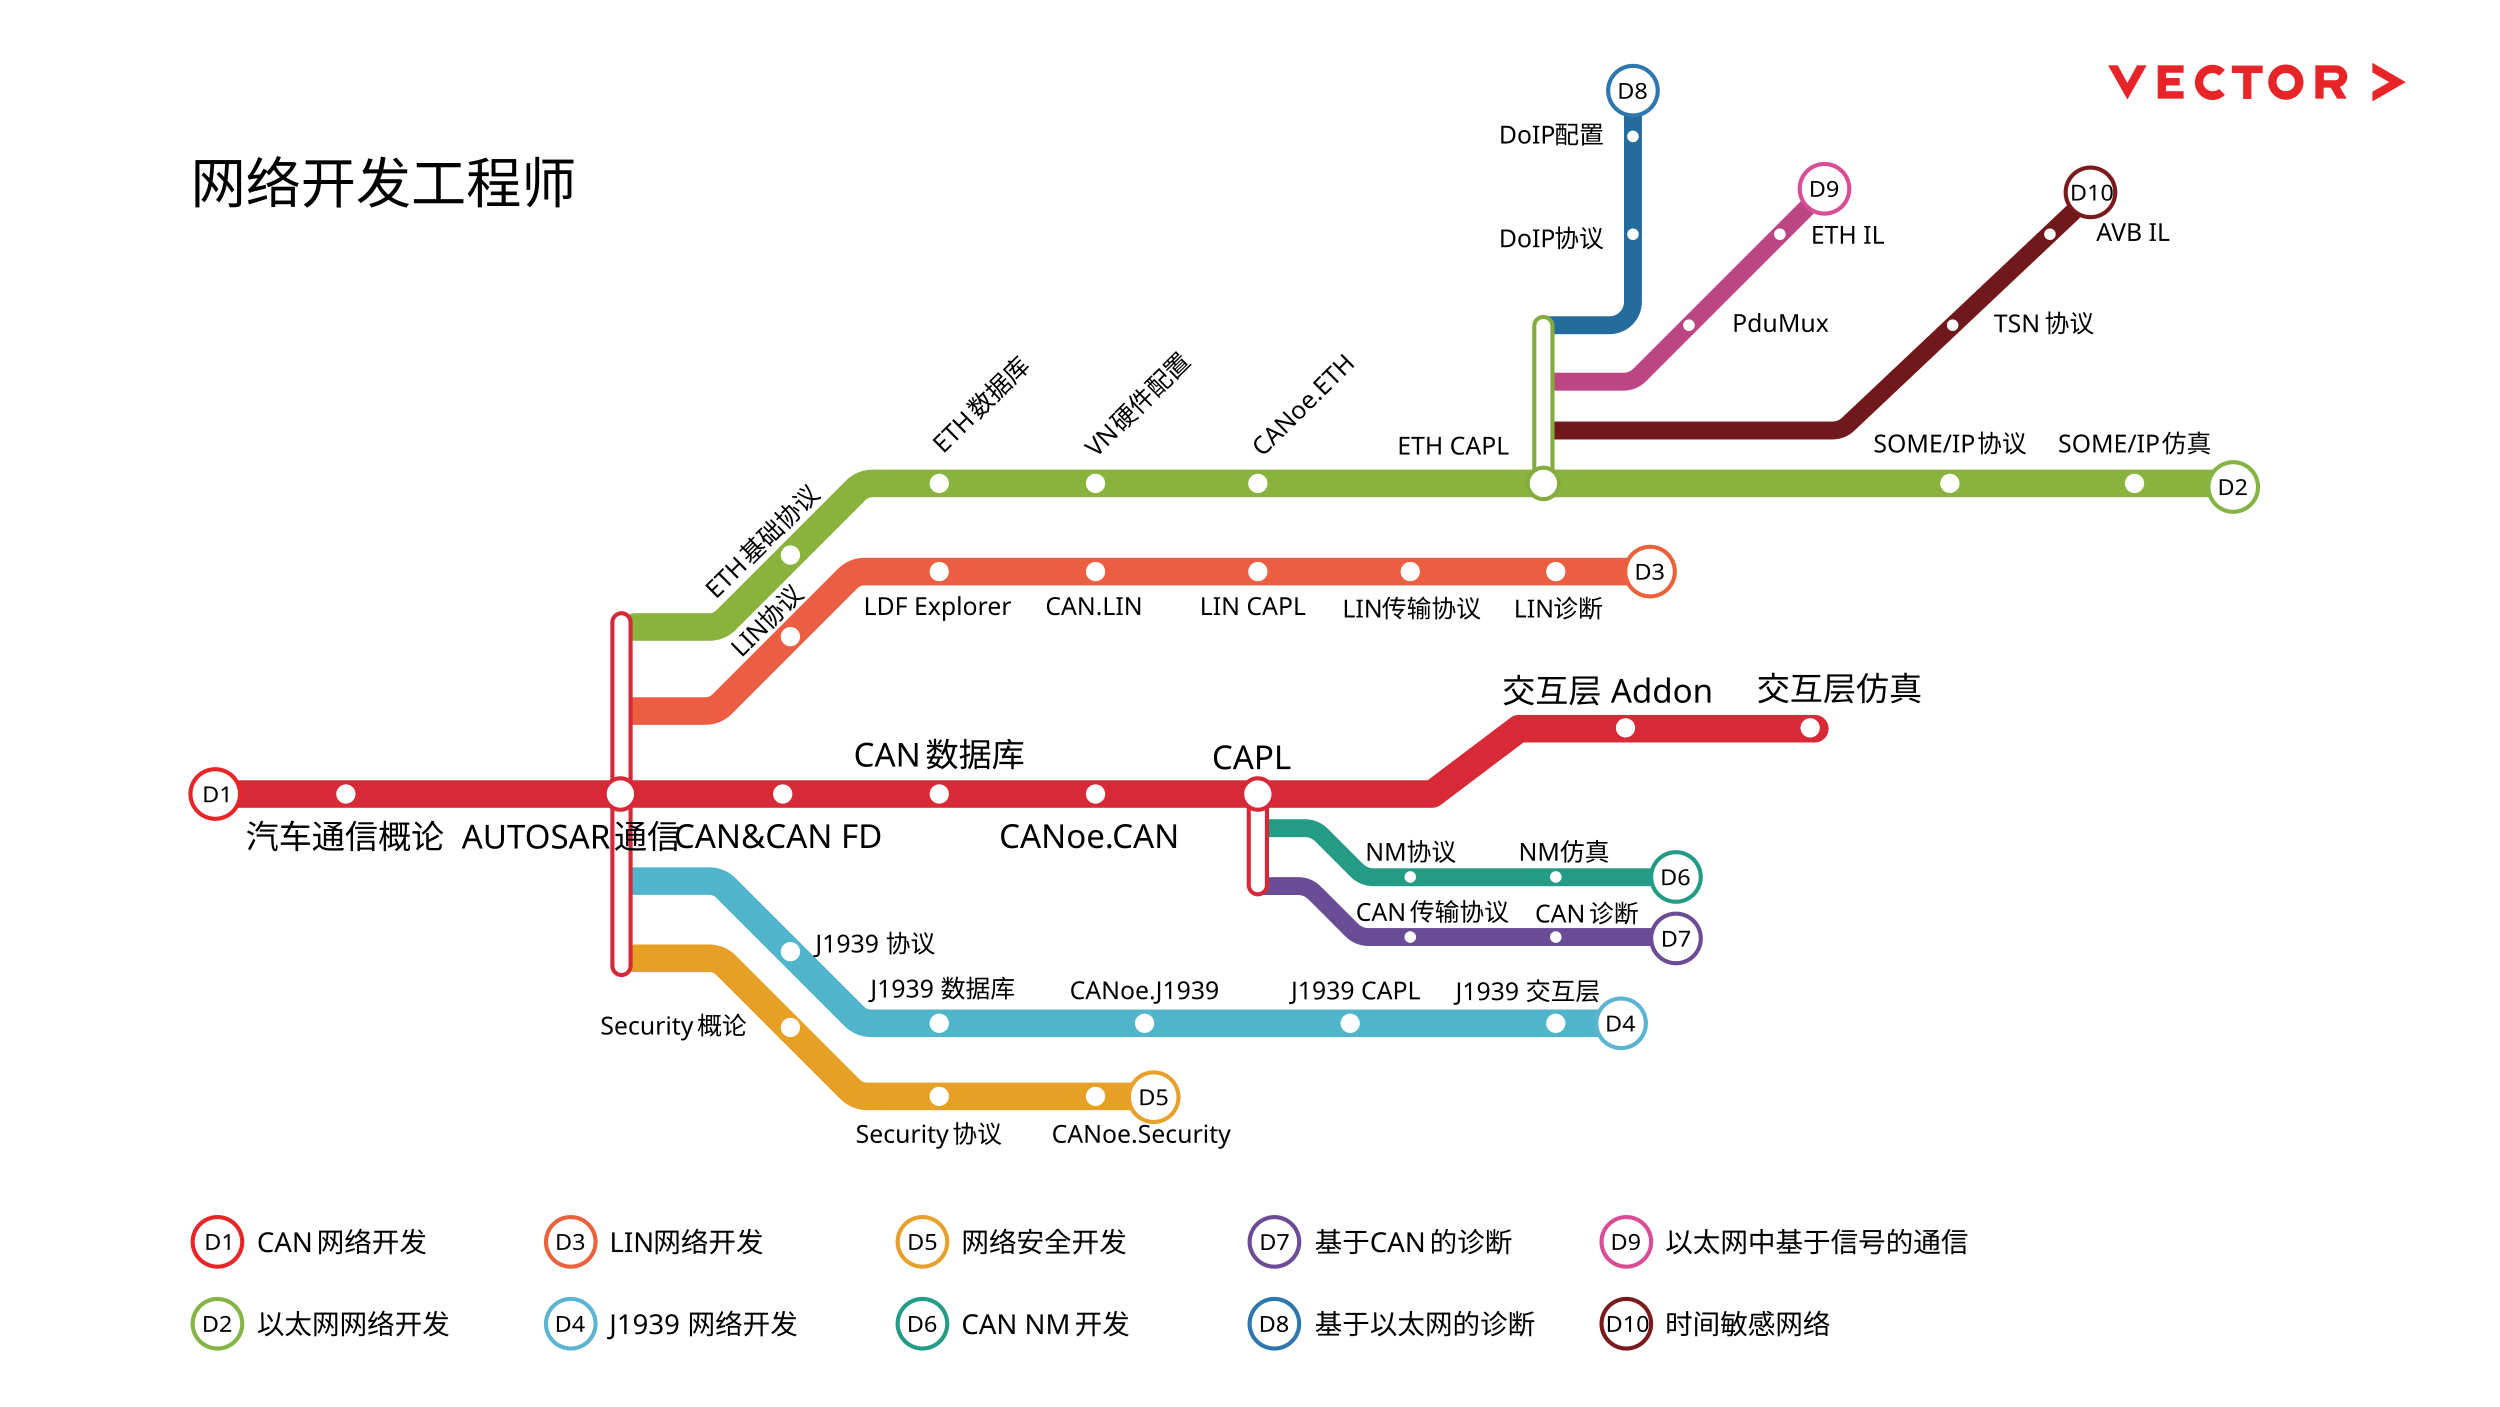
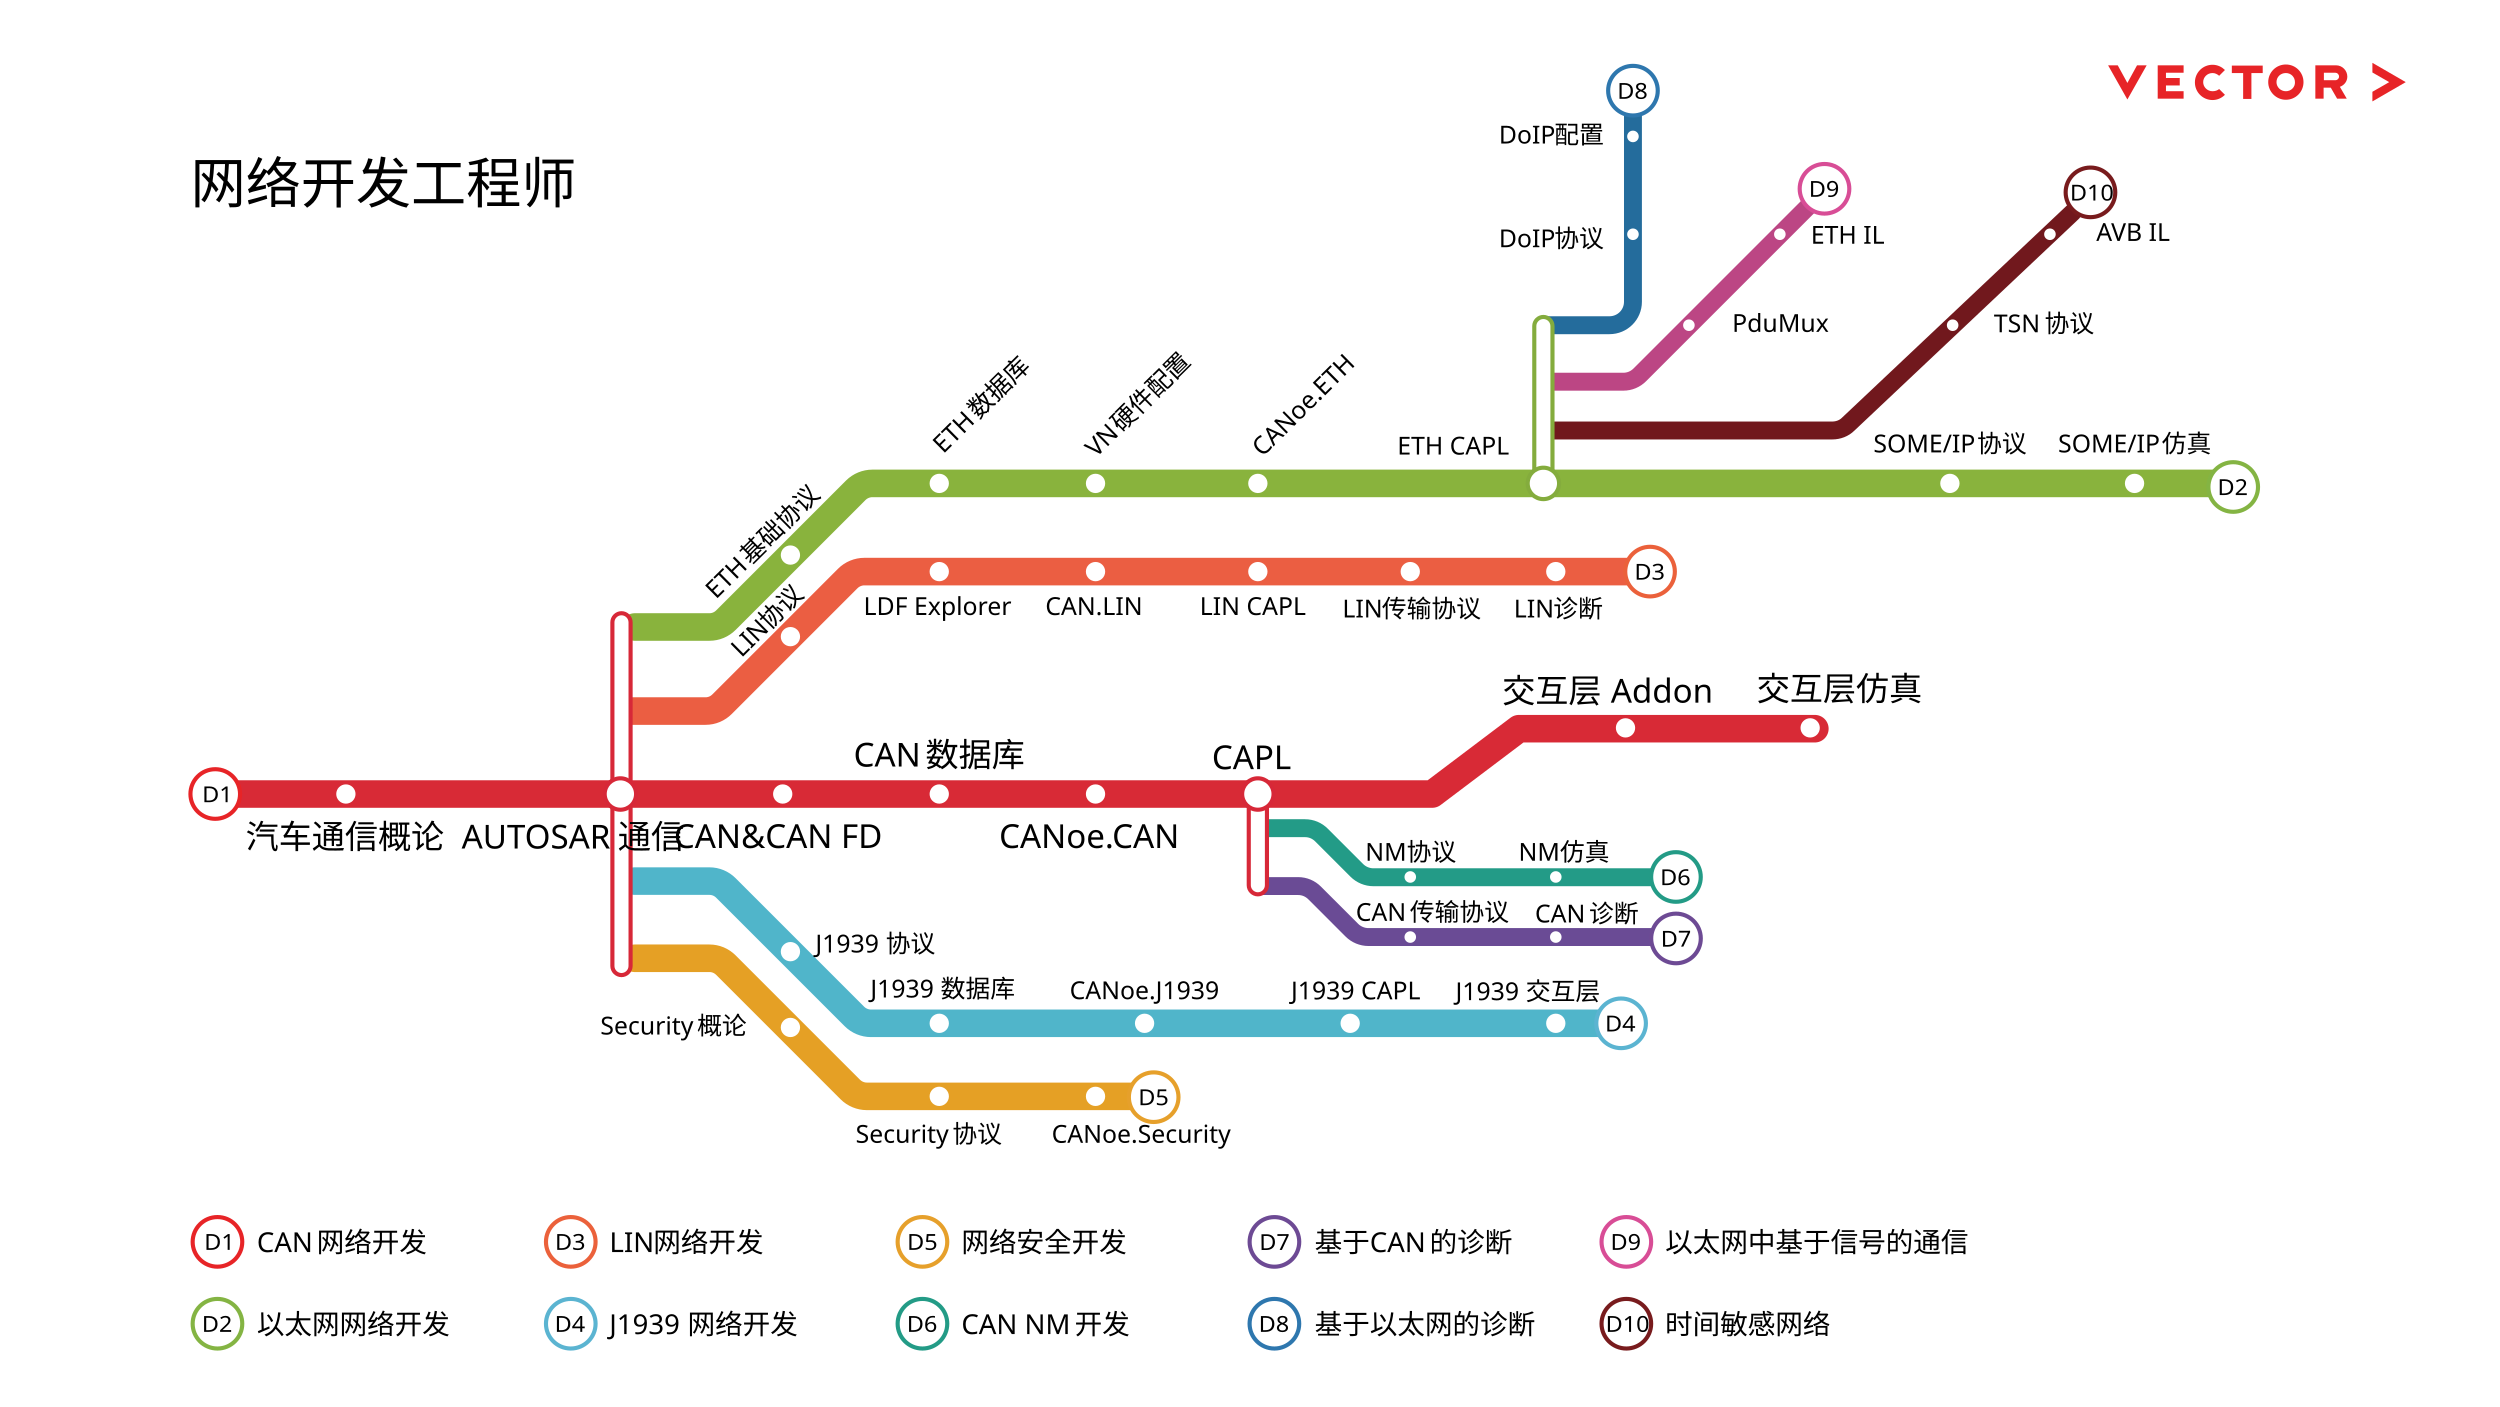
<svg xmlns="http://www.w3.org/2000/svg" version="1.1" x="0px" y="0px" viewBox="0 0 907.1 510.2" style="enable-background:new 0 0 907.1 510.2;" xml:space="preserve">
  <style type="text/css">
	.st0{fill:#FFFFFF;}
	.st1{fill:none;stroke:#D82A36;stroke-width:10;stroke-linecap:round;stroke-linejoin:round;stroke-miterlimit:10;}
	
		.st2{fill-rule:evenodd;clip-rule:evenodd;fill:none;stroke:#89B33D;stroke-width:6.5;stroke-linecap:round;stroke-linejoin:round;stroke-miterlimit:10;}
	
		.st3{fill-rule:evenodd;clip-rule:evenodd;fill:none;stroke:#EB5E42;stroke-width:6.5;stroke-linecap:round;stroke-linejoin:round;stroke-miterlimit:10;}
	.st4{fill:none;stroke:#50B5CA;stroke-width:10;stroke-linecap:round;stroke-linejoin:round;stroke-miterlimit:10;}
	.st5{fill:none;stroke:#E5A025;stroke-width:6.5;stroke-linecap:round;stroke-linejoin:round;stroke-miterlimit:10;}
	.st6{fill:none;stroke:#89B43B;stroke-width:6.5;stroke-linecap:round;stroke-linejoin:round;stroke-miterlimit:10;}
	.st7{fill:none;stroke:#89B33D;stroke-width:6.5;stroke-linecap:round;stroke-linejoin:round;stroke-miterlimit:10;}
	.st8{fill:none;stroke:#EB5E42;stroke-width:10;stroke-linecap:round;stroke-linejoin:round;stroke-miterlimit:10;}
	.st9{fill:none;stroke:#50B5CA;stroke-width:6.5;stroke-linecap:round;stroke-linejoin:round;stroke-miterlimit:10;}
	
		.st10{fill-rule:evenodd;clip-rule:evenodd;fill:none;stroke:#D82A36;stroke-width:10;stroke-linecap:round;stroke-linejoin:round;stroke-miterlimit:10;}
	.st11{fill:none;stroke:#EB5E42;stroke-width:6.5;stroke-linecap:round;stroke-linejoin:round;stroke-miterlimit:10;}
	
		.st12{fill-rule:evenodd;clip-rule:evenodd;fill:none;stroke:#50B5CA;stroke-width:6.5;stroke-linecap:round;stroke-linejoin:round;stroke-miterlimit:10;}
	
		.st13{fill-rule:evenodd;clip-rule:evenodd;fill:none;stroke:#E5A025;stroke-width:6.5;stroke-linecap:round;stroke-linejoin:round;stroke-miterlimit:10;}
	
		.st14{fill-rule:evenodd;clip-rule:evenodd;fill:none;stroke:#239B87;stroke-width:6.5;stroke-linecap:round;stroke-linejoin:round;stroke-miterlimit:10;}
	.st15{fill:none;stroke:#89B33D;stroke-width:10;stroke-linecap:round;stroke-linejoin:round;stroke-miterlimit:10;}
	.st16{fill:none;stroke:#E5A025;stroke-width:10;stroke-linecap:round;stroke-linejoin:round;stroke-miterlimit:10;}
	.st17{fill:none;stroke:#239B87;stroke-width:10;stroke-linecap:round;stroke-linejoin:round;stroke-miterlimit:10;}
	.st18{fill:none;stroke:#6A4B95;stroke-width:6.5;stroke-linecap:round;stroke-linejoin:round;stroke-miterlimit:10;}
	.st19{fill:none;stroke:#246C9C;stroke-width:6.5;stroke-linecap:round;stroke-linejoin:round;stroke-miterlimit:10;}
	.st20{fill:none;stroke:#BC4684;stroke-width:6.5;stroke-linecap:round;stroke-linejoin:round;stroke-miterlimit:10;}
	.st21{fill:none;stroke:#71181D;stroke-width:6.5;stroke-linecap:round;stroke-linejoin:round;stroke-miterlimit:10;}
	.st22{fill:none;stroke:#6B73A0;stroke-width:6.5;stroke-linecap:round;stroke-linejoin:round;stroke-miterlimit:10;}
	.st23{fill:none;stroke:#DFDB5F;stroke-width:6.5;stroke-linecap:round;stroke-linejoin:round;stroke-miterlimit:10;}
	.st24{fill:none;stroke:#239B87;stroke-width:6.5;stroke-linecap:round;stroke-linejoin:round;stroke-miterlimit:10;}
	.st25{fill:none;stroke:#6D79A7;stroke-width:6.5;stroke-linecap:round;stroke-linejoin:round;stroke-miterlimit:10;}
	.st26{display:none;}
	.st27{display:inline;opacity:0.5;fill:#DF5D42;}
	.st28{display:inline;}
	.st29{opacity:0.5;fill:#DF5D42;}
	.st30{display:inline;opacity:0.5;fill:#6C4A94;}
	.st31{display:inline;opacity:0.5;fill:#DD9C2C;}
	.st32{opacity:0.5;fill-rule:evenodd;clip-rule:evenodd;fill:#6A4A94;}
	.st33{opacity:0.5;fill-rule:evenodd;clip-rule:evenodd;fill:#E6B340;}
	.st34{display:inline;opacity:0.5;fill:#229C85;}
	.st35{opacity:0.5;fill:#229C85;}
	.st36{display:inline;opacity:0.5;fill:#89B43B;}
	.st37{opacity:0.5;fill:#DD9C2C;}
	.st38{opacity:0.5;fill:#4AACBE;}
	.st39{display:inline;opacity:0.5;fill:#8BB33D;}
	.st40{fill-rule:evenodd;clip-rule:evenodd;fill:#FFFFFF;stroke:#D72838;stroke-width:1.5;stroke-miterlimit:10;}
	.st41{fill-rule:evenodd;clip-rule:evenodd;fill:#FFFFFF;stroke:#4AACBE;stroke-width:1.5;stroke-miterlimit:10;}
	
		.st42{fill-rule:evenodd;clip-rule:evenodd;fill:#FFFFFF;stroke:#EB5E42;stroke-width:1.5;stroke-linecap:round;stroke-linejoin:round;stroke-miterlimit:10;}
	
		.st43{fill-rule:evenodd;clip-rule:evenodd;fill:none;stroke:#EB5E42;stroke-width:1.5;stroke-linecap:round;stroke-linejoin:round;stroke-miterlimit:10;}
	
		.st44{fill-rule:evenodd;clip-rule:evenodd;fill:#FFFFFF;stroke:#E5A025;stroke-width:1.5;stroke-linecap:round;stroke-linejoin:round;stroke-miterlimit:10;}
	.st45{fill-rule:evenodd;clip-rule:evenodd;fill:#FFFFFF;stroke:#DD9C2C;stroke-width:1.5;stroke-miterlimit:10;}
	.st46{fill-rule:evenodd;clip-rule:evenodd;fill:#FFFFFF;stroke:#6A74A1;stroke-width:1.5;stroke-miterlimit:10;}
	.st47{fill-rule:evenodd;clip-rule:evenodd;fill:#FFFFFF;stroke:#84AC3D;stroke-width:1.5;stroke-miterlimit:10;}
	
		.st48{fill-rule:evenodd;clip-rule:evenodd;fill:#FFFFFF;stroke:#50B5CA;stroke-width:1.5;stroke-linecap:round;stroke-linejoin:round;stroke-miterlimit:10;}
	.st49{fill-rule:evenodd;clip-rule:evenodd;fill:#FFFFFF;stroke:#DF5D42;stroke-width:1.5;stroke-miterlimit:10;}
	.st50{fill-rule:evenodd;clip-rule:evenodd;fill:#FFFFFF;stroke:#E72427;stroke-width:1.5;stroke-miterlimit:10;}
	.st51{fill-rule:evenodd;clip-rule:evenodd;fill:#FFFFFF;stroke:#84B443;stroke-width:1.5;stroke-miterlimit:10;}
	.st52{fill-rule:evenodd;clip-rule:evenodd;fill:#FFFFFF;stroke:#EB613B;stroke-width:1.5;stroke-miterlimit:10;}
	.st53{fill-rule:evenodd;clip-rule:evenodd;fill:#FFFFFF;stroke:#5BB4D1;stroke-width:1.5;stroke-miterlimit:10;}
	.st54{fill-rule:evenodd;clip-rule:evenodd;fill:#FFFFFF;stroke:#E6A02B;stroke-width:1.5;stroke-miterlimit:10;}
	
		.st55{fill-rule:evenodd;clip-rule:evenodd;fill:none;stroke:#239B86;stroke-width:1.5;stroke-linecap:round;stroke-linejoin:round;stroke-miterlimit:10;}
	
		.st56{fill-rule:evenodd;clip-rule:evenodd;fill:#FFFFFF;stroke:#239B86;stroke-width:1.5;stroke-linecap:round;stroke-linejoin:round;stroke-miterlimit:10;}
	
		.st57{fill-rule:evenodd;clip-rule:evenodd;fill:none;stroke:#6D4A94;stroke-width:1.5;stroke-linecap:round;stroke-linejoin:round;stroke-miterlimit:10;}
	
		.st58{fill-rule:evenodd;clip-rule:evenodd;fill:#FFFFFF;stroke:#6D4A94;stroke-width:1.5;stroke-linecap:round;stroke-linejoin:round;stroke-miterlimit:10;}
	.st59{fill-rule:evenodd;clip-rule:evenodd;fill:none;stroke:#2E77AE;stroke-width:1.5;stroke-miterlimit:10;}
	.st60{fill-rule:evenodd;clip-rule:evenodd;fill:#FFFFFF;stroke:#2E77AE;stroke-width:1.5;stroke-miterlimit:10;}
	
		.st61{fill-rule:evenodd;clip-rule:evenodd;fill:none;stroke:#D84D96;stroke-width:1.5;stroke-linecap:round;stroke-linejoin:round;stroke-miterlimit:22.926;}
	
		.st62{fill-rule:evenodd;clip-rule:evenodd;fill:#FFFFFF;stroke:#D84D96;stroke-width:1.5;stroke-linecap:round;stroke-linejoin:round;stroke-miterlimit:22.926;}
	
		.st63{fill-rule:evenodd;clip-rule:evenodd;fill:none;stroke:#781B1D;stroke-width:1.5;stroke-linecap:round;stroke-linejoin:round;stroke-miterlimit:10;}
	
		.st64{fill-rule:evenodd;clip-rule:evenodd;fill:#FFFFFF;stroke:#781B1D;stroke-width:1.5;stroke-linecap:round;stroke-linejoin:round;stroke-miterlimit:10;}
	.st65{fill-rule:evenodd;clip-rule:evenodd;fill:#FFFFFF;stroke:#717CAF;stroke-width:1.5;stroke-miterlimit:10;}
	.st66{font-family:'Inter-Regular-Adobe';}
	.st67{font-size:8px;}
	.st68{fill:none;}
	.st69{font-size:10px;}
	.st70{font-family:'NotoSansCJKsc-Medium-GBpc-EUC-H';}
	.st71{font-family:'SourceHanSansSC-Medium-GBpc-EUC-H';}
	
		.st72{fill-rule:evenodd;clip-rule:evenodd;fill:#FFFFFF;stroke:#F1EC5A;stroke-width:1.5;stroke-linecap:round;stroke-linejoin:round;stroke-miterlimit:22.926;}
	.st73{font-size:9px;}
	.st74{font-family:'SourceHanSansSC-Regular-GBpc-EUC-H';}
	.st75{font-family:'Inter-Light-Adobe';}
	.st76{font-size:12px;}
	.st77{font-family:'NotoSansCJKsc-Bold-GBpc-EUC-H';}
	.st78{font-size:20px;}
	.st79{fill:#E72427;}
</style>
  <g id="背景">
    <rect x="-8.5" y="-8.5" class="st0" width="924.1" height="527.2" />
  </g>
  <g id="线路">
    <polyline class="st1" points="82,288.1 519.7,288.1 551.1,264.4 658.5,264.4  " />
    <path class="st8" d="M228.8,258H256c2.3,0,4.4-0.9,6-2.5l45.6-45.6c1.6-1.6,3.8-2.5,6-2.5h281" />
    <path class="st15" d="M230.3,227.5h27.1c2.3,0,4.4-0.9,6-2.5l47.1-47.1c1.6-1.6,3.8-2.5,6-2.5h491.7" />
    <path class="st4" d="M230.3,319.7h27.1c2.3,0,4.4,0.9,6,2.5l46.6,46.6c1.6,1.6,3.8,2.5,6,2.5h264.4" />
    <path class="st16" d="M230.3,347.7h27.1c2.3,0,4.4,0.9,6,2.5l45.1,45.1c1.6,1.6,3.8,2.5,6,2.5h100.7" />
    <path class="st21" d="M560,156.2h104.8c2.2,0,4.3-0.8,5.8-2.3L752,77.1" />
    <path class="st20" d="M560,138.5h29c2.3,0,4.4-0.9,6-2.5l64.3-64.3" />
    <path class="st19" d="M560,118h24c4.7,0,8.5-3.8,8.5-8.5V38.6" />
    <path class="st24" d="M458.5,300.5h15c2.3,0,4.4,0.9,6,2.5l12.8,12.8c1.6,1.6,3.8,2.5,6,2.5h107" />
    <path class="st18" d="M458.5,321.5H471c2.3,0,4.4,0.9,6,2.5l13.5,13.5c1.6,1.6,3.8,2.5,6,2.5h107.7" />
  </g>
  <g id="延申" class="st26">
</g>
  <g id="站点">
    <g>
      <path class="st40" d="M225.5,353.8L225.5,353.8c-1.8,0-3.3-1.5-3.3-3.3l0-124.7c0-1.8,1.5-3.3,3.3-3.3l0,0c1.8,0,3.3,1.5,3.3,3.3    v124.7C228.8,352.3,227.3,353.8,225.5,353.8z" />
      <circle class="st40" cx="225.1" cy="288.1" r="5.7" />
    </g>
    <g>
      <path class="st40" d="M456.4,324.5L456.4,324.5c-1.8,0-3.3-1.5-3.3-3.3v-34.8c0-1.8,1.5-3.3,3.3-3.3l0,0c1.8,0,3.3,1.5,3.3,3.3    v34.8C459.7,323,458.2,324.5,456.4,324.5z" />
      <circle class="st40" cx="456.4" cy="288.1" r="5.7" />
    </g>
    <g>
      <path class="st47" d="M560,180.4L560,180.4c-1.8,0-3.3-1.5-3.3-3.3v-58.8c0-1.8,1.5-3.3,3.3-3.3l0,0c1.8,0,3.3,1.5,3.3,3.3V177    C563.3,178.9,561.8,180.4,560,180.4z" />
      <circle class="st47" cx="560" cy="175.4" r="5.7" />
    </g>
    <circle class="st0" cx="125.5" cy="288.1" r="3.5" />
    <circle class="st0" cx="284" cy="288.1" r="3.5" />
    <circle class="st0" cx="340.8" cy="288.1" r="3.5" />
    <circle class="st0" cx="340.8" cy="175.4" r="3.5" />
    <circle class="st0" cx="286.8" cy="201.4" r="3.5" />
    <circle class="st0" cx="286.8" cy="231" r="3.5" />
    <circle class="st0" cx="286.8" cy="345.3" r="3.5" />
    <circle class="st0" cx="286.8" cy="372.8" r="3.5" />
    <circle class="st0" cx="397.5" cy="288.1" r="3.5" />
    <circle class="st0" cx="397.5" cy="175.4" r="3.5" />
    <circle class="st0" cx="456.4" cy="175.4" r="3.5" />
    <circle class="st0" cx="340.8" cy="207.4" r="3.5" />
    <circle class="st0" cx="397.5" cy="207.4" r="3.5" />
    <circle class="st0" cx="456.4" cy="207.4" r="3.5" />
    <circle class="st0" cx="511.7" cy="207.4" r="3.5" />
    <circle class="st0" cx="564.5" cy="207.4" r="3.5" />
    <circle class="st0" cx="340.8" cy="371.3" r="3.5" />
    <circle class="st0" cx="340.8" cy="397.8" r="3.5" />
    <circle class="st0" cx="397.5" cy="397.8" r="3.5" />
    <circle class="st0" cx="415.3" cy="371.3" r="3.5" />
    <circle class="st0" cx="489.9" cy="371.3" r="3.5" />
    <circle class="st0" cx="564.5" cy="371.3" r="3.5" />
    <circle class="st0" cx="511.7" cy="340" r="2.1" />
    <circle class="st0" cx="564.5" cy="340" r="2.1" />
    <circle class="st0" cx="511.7" cy="318.2" r="2.1" />
    <circle class="st0" cx="564.5" cy="318.2" r="2.1" />
    <circle class="st0" cx="612.8" cy="118" r="2.1" />
    <circle class="st0" cx="645.8" cy="85" r="2.1" />
    <circle class="st0" cx="592.5" cy="85" r="2.1" />
    <circle class="st0" cx="592.5" cy="49.5" r="2.1" />
    <circle class="st0" cx="743.8" cy="85" r="2.1" />
    <circle class="st0" cx="708.5" cy="118" r="2.1" />
    <circle class="st0" cx="589.8" cy="264.1" r="3.5" />
    <circle class="st0" cx="656.8" cy="264.1" r="3.5" />
    <circle class="st0" cx="707.5" cy="175.4" r="3.5" />
    <circle class="st0" cx="774.5" cy="175.4" r="3.5" />
  </g>
  <g id="路线名">
    <g>
      <circle class="st50" cx="78.9" cy="450.6" r="9" />
      <text transform="matrix(1.0644 0 0 1 74.0884 453.4986)" class="st66 st67">D1</text>
    </g>
    <g>
      <circle class="st50" cx="78.1" cy="288.1" r="9" />
      <text transform="matrix(1.0644 0 0 1 73.3348 291.0818)" class="st66 st67">D1</text>
    </g>
    <rect x="93.2" y="445.5" class="st68" width="101.1" height="10.1" />
    <text transform="matrix(1 0 0 1 93.1968 454.3089)">
      <tspan x="0" y="0" class="st66 st69">CAN</tspan>
      <tspan x="21.7" y="0" class="st70 st69">网络开发</tspan>
    </text>
    <g>
      <circle class="st51" cx="78.9" cy="480.3" r="9" />
      <text transform="matrix(1.0644 0 0 1 73.2237 483.2486)" class="st66 st67">D2</text>
    </g>
    <g>
      <circle class="st51" cx="810.3" cy="176.7" r="9" />
      <text transform="matrix(1.0644 0 0 1 804.5824 179.6237)" class="st66 st67">D2</text>
    </g>
    <rect x="93.2" y="475.3" class="st68" width="101.1" height="10.1" />
    <text transform="matrix(1 0 0 1 93.1968 484.0591)" class="st70 st69">以太网网络开发</text>
    <g>
      <circle class="st52" cx="207.1" cy="450.6" r="9" />
      <text transform="matrix(1.0644 0 0 1 201.3573 453.4986)" class="st66 st67">D3</text>
    </g>
    <g>
      <circle class="st52" cx="598.7" cy="207.4" r="9" />
      <text transform="matrix(1.0644 0 0 1 593.0258 210.3319)" class="st66 st67">D3</text>
    </g>
    <rect x="221.1" y="445.5" class="st68" width="101.1" height="10.1" />
    <text transform="matrix(1 0 0 1 221.1306 454.3089)">
      <tspan x="0" y="0" class="st66 st69">LIN</tspan>
      <tspan x="15.9" y="0" class="st70 st69">网络开发</tspan>
    </text>
    <g>
      <circle class="st53" cx="207.1" cy="480.3" r="9" />
      <text transform="matrix(1.0644 0 0 1 201.2362 483.2486)" class="st66 st67">D4</text>
    </g>
    <g>
      <circle class="st53" cx="588.2" cy="371.3" r="9" />
      <text transform="matrix(1.0644 0 0 1 582.3574 374.2486)" class="st66 st67">D4</text>
    </g>
    <rect x="221.1" y="475.3" class="st68" width="101.1" height="10.1" />
    <text transform="matrix(1 0 0 1 221.0708 484.0591)">
      <tspan x="0" y="0" class="st66 st69">J1939</tspan>
      <tspan x="28.4" y="0" class="st70 st69">网络开发</tspan>
    </text>
    <g>
      <circle class="st54" cx="334.7" cy="450.6" r="9" />
      <text transform="matrix(1.0644 0 0 1 329.1278 453.4986)" class="st66 st67">D5</text>
    </g>
    <g>
      <circle class="st54" cx="418.6" cy="398.1" r="9" />
      <text transform="matrix(1.0644 0 0 1 413.001 401.0019)" class="st66 st67">D5</text>
    </g>
    <rect x="348.8" y="445.5" class="st68" width="101.1" height="10.1" />
    <text transform="matrix(1 0 0 1 348.8212 454.3089)" class="st70 st69">网络安全开发</text>
    <g>
      <circle class="st55" cx="334.7" cy="480.3" r="9" />
      <text transform="matrix(1.0644 0 0 1 329.0133 483.2486)" class="st66 st67">D6</text>
    </g>
    <g>
      <circle class="st56" cx="608.1" cy="318.2" r="9" />
      <text transform="matrix(1.0644 0 0 1 602.3467 321.1653)" class="st66 st67">D6</text>
    </g>
    <rect x="348.8" y="475.3" class="st68" width="101.1" height="10.1" />
    <text transform="matrix(1 0 0 1 348.8212 484.0591)">
      <tspan x="0" y="0" class="st66 st69">CAN NM</tspan>
      <tspan x="41.1" y="0" class="st70 st69">开发</tspan>
    </text>
    <g>
      <ellipse transform="matrix(1 -6.751167e-03 6.751167e-03 1 -3.0313 3.132)" class="st57" cx="462.4" cy="450.6" rx="9" ry="9" />
      <text transform="matrix(1.0644 -7.184699e-03 6.750000e-03 1 456.9258 453.5684)" class="st66 st67">D7</text>
    </g>
    <g>
      <ellipse transform="matrix(1 -6.751167e-03 6.751167e-03 1 -2.2849 4.1129)" class="st58" cx="608.1" cy="340.5" rx="9" ry="9" />
      <text transform="matrix(1.0644 -7.184699e-03 6.750000e-03 1 602.5923 343.5074)" class="st66 st67">D7</text>
    </g>
    <rect x="477" y="445.5" class="st68" width="101.1" height="10.1" />
    <text transform="matrix(1 0 0 1 477.0143 454.3089)">
      <tspan x="0" y="0" class="st71 st69">基于</tspan>
      <tspan x="20" y="0" class="st66 st69">CAN</tspan>
      <tspan x="41.7" y="0" class="st71 st69">的诊断</tspan>
    </text>
    <g>
      <circle class="st59" cx="462.4" cy="480.3" r="9" />
      <text transform="matrix(1.0644 0 0 1 456.6862 483.2486)" class="st66 st67">D8</text>
    </g>
    <g>
      <circle class="st60" cx="592.5" cy="32.9" r="9" />
      <text transform="matrix(1.0644 0 0 1 586.7972 35.8598)" class="st66 st67">D8</text>
    </g>
    <rect x="477" y="475.3" class="st68" width="101.1" height="10.1" />
    <text transform="matrix(1 0 0 1 477.0143 484.0591)" class="st70 st69">基于以太网的诊断</text>
    <g>
      <circle class="st61" cx="590.1" cy="450.6" r="9" />
      <text transform="matrix(1.0644 0 0 1 584.3466 453.4986)" class="st66 st67">D9</text>
    </g>
    <g>
      <circle class="st62" cx="662" cy="68.5" r="9" />
      <text transform="matrix(1.0644 0 0 1 656.291 71.4153)" class="st66 st67">D9</text>
    </g>
    <rect x="604.2" y="445.5" class="st68" width="128.6" height="10.1" />
    <text transform="matrix(1 0 0 1 604.2111 454.3099)" class="st70 st69">以太网中基于信号的通信</text>
    <g>
      <circle class="st63" cx="590.1" cy="480.3" r="9" />
      <text transform="matrix(1.0644 0 0 1 582.5691 483.2486)" class="st66 st67">D10</text>
    </g>
    <g>
      <circle class="st64" cx="758.5" cy="69.8" r="9" />
      <text transform="matrix(1.0644 0 0 1 751.0417 72.7692)" class="st66 st67">D10</text>
    </g>
    <rect x="604.2" y="475.3" class="st68" width="101.1" height="10.1" />
    <text transform="matrix(1 0 0 1 604.1508 484.0591)" class="st70 st69">时间敏感网络</text>
  </g>
  <g id="站点文字">
    <text transform="matrix(0.711 -0.7032 0.7032 0.711 268.9938 238.8307)">
      <tspan x="0" y="0" class="st66 st73">LIN</tspan>
      <tspan x="14.3" y="0" class="st74 st73">协议</tspan>
    </text>
    <text transform="matrix(0.711 -0.7032 0.7032 0.711 259.7422 217.6236)">
      <tspan x="0" y="0" class="st75 st73">ETH</tspan>
      <tspan x="17.7" y="0" class="st74 st73">基础协议</tspan>
    </text>
    <text transform="matrix(0.711 -0.7032 0.7032 0.711 342.238 164.8415)">
      <tspan x="0" y="0" class="st66 st73">ETH</tspan>
      <tspan x="17.9" y="0" class="st74 st73">数据库</tspan>
    </text>
    <text transform="matrix(0.711 -0.7032 0.7032 0.711 397.5876 166.2757)">
      <tspan x="0" y="0" class="st66 st73">VN</tspan>
      <tspan x="13" y="0" class="st74 st73">硬件配置</tspan>
    </text>
    <text transform="matrix(0.711 -0.7032 0.7032 0.711 458.0244 166.0012)" class="st66 st73">CANoe.ETH</text>
    <rect x="88.4" y="297.3" class="st68" width="73.6" height="10.7" />
    <text transform="matrix(1 0 0 1 89.1393 307.8707)" class="st74 st76">汽车通信概论</text>
    <rect x="223.2" y="297.3" class="st68" width="121.6" height="10.7" />
    <text transform="matrix(1 0 0 1 244.5055 307.6763)" class="st66 st76">CAN&amp;CAN FD</text>
    <rect x="304" y="267.6" class="st68" width="73.6" height="10.7" />
    <text transform="matrix(1 0 0 1 309.7177 278.1416)">
      <tspan x="0" y="0" class="st66 st76">CAN</tspan>
      <tspan x="26.1" y="0" class="st74 st76">数据库</tspan>
    </text>
    <rect x="360.6" y="297.3" class="st68" width="73.6" height="10.7" />
    <text transform="matrix(1 0 0 1 362.5106 307.6764)" class="st66 st76">CANoe.CAN</text>
    <rect x="408.7" y="268.7" class="st68" width="62.5" height="10.7" />
    <text transform="matrix(1 0 0 1 439.718 279.0753)" class="st66 st76">CAPL</text>
    <rect x="536.9" y="244.4" class="st68" width="93" height="28.5" />
    <text transform="matrix(1 0 0 1 545.0718 254.9456)">
      <tspan x="0" y="0" class="st74 st76">交互层</tspan>
      <tspan x="36" y="0" class="st75 st76"> </tspan>
      <tspan x="39.4" y="0" class="st66 st76">Addon</tspan>
    </text>
    <rect x="630.6" y="243.6" class="st68" width="73.6" height="10.7" />
    <text transform="matrix(1 0 0 1 637.4279 254.1937)" class="st74 st76">交互层仿真 </text>
-     <rect x="150.4" y="297.3" class="st68" width="81.8" height="10.7" />
+     <rect x="150.4" y="297.3" class="st68" width="114.9" height="10.7" />
    <text transform="matrix(1 0 0 1 167.4986 307.8707)">
      <tspan x="0" y="0" class="st66 st76">AUTOSAR</tspan>
-       <tspan x="55.3" y="0" class="st74 st76">通信</tspan>
+       <tspan x="56.7" y="0" class="st74 st76">通信</tspan>
    </text>
    <rect x="295.9" y="337.7" class="st68" width="73.6" height="10.7" />
    <text transform="matrix(1 0 0 1 295.8572 345.5908)">
      <tspan x="0" y="0" class="st66 st73">J1939</tspan>
      <tspan x="25.5" y="0" class="st74 st73">协议</tspan>
    </text>
    <rect x="305.3" y="354" class="st68" width="73.6" height="10.7" />
    <text transform="matrix(1 0 0 1 315.7998 361.9277)">
      <tspan x="0" y="0" class="st66 st73">J1939</tspan>
      <tspan x="25.5" y="0" class="st74 st73">数据库</tspan>
    </text>
    <rect x="380.5" y="354.8" class="st68" width="73.6" height="28.8" />
    <text transform="matrix(1 0 0 1 388.1055 362.5274)" class="st66 st73">CANoe.J1939</text>
    <rect x="457.5" y="354.8" class="st68" width="73.6" height="10.7" />
    <text transform="matrix(1 0 0 1 468.4302 362.6014)" class="st66 st73">J1939 CAPL</text>
    <rect x="517.6" y="355" class="st68" width="73.6" height="10.7" />
    <text transform="matrix(1 0 0 1 528.1189 362.8874)">
      <tspan x="0" y="0" class="st66 st73">J1939</tspan>
      <tspan x="25.5" y="0" class="st74 st73">交互层</tspan>
    </text>
    <rect x="300.2" y="406.7" class="st68" width="73.6" height="10.7" />
    <text transform="matrix(1 0 0 1 310.4471 414.6537)">
      <tspan x="0" y="0" class="st66 st73">Security</tspan>
      <tspan x="35.1" y="0" class="st74 st73">协议</tspan>
    </text>
    <rect x="367.1" y="406.9" class="st68" width="96.7" height="10.7" />
    <text transform="matrix(1 0 0 1 381.5756 414.6468)" class="st66 st73">CANoe.Security</text>
    <rect x="207.6" y="367.4" class="st68" width="73.6" height="10.7" />
    <text transform="matrix(1 0 0 1 217.8202 375.362)">
      <tspan x="0" y="0" class="st66 st73">Security</tspan>
      <tspan x="35.1" y="0" class="st74 st73">概论</tspan>
    </text>
    <rect x="482.9" y="326.2" class="st68" width="73.6" height="10.7" />
    <text transform="matrix(1 0 0 1 491.928 334.1329)">
      <tspan x="0" y="0" class="st66 st73">CAN</tspan>
      <tspan x="19.6" y="0" class="st74 st73">传输协议</tspan>
    </text>
    <rect x="538.9" y="326.8" class="st68" width="73.6" height="10.7" />
    <text transform="matrix(1 0 0 1 556.9415 334.6954)">
      <tspan x="0" y="0" class="st66 st73">CAN</tspan>
      <tspan x="19.6" y="0" class="st74 st73">诊断</tspan>
    </text>
    <rect x="474.5" y="304.4" class="st68" width="73.6" height="10.7" />
    <text transform="matrix(1 0 0 1 495.3682 312.315)" class="st74 st73">NM协议</text>
    <rect x="530.1" y="304.4" class="st68" width="73.5" height="10.7" />
    <text transform="matrix(1 0 0 1 550.9739 312.315)" class="st74 st73">NM仿真</text>
    <rect x="304" y="215.4" class="st68" width="73.6" height="10.7" />
    <text transform="matrix(1 0 0 1 313.33 223.1407)" class="st66 st73">LDF Explorer</text>
    <rect x="360.7" y="215.4" class="st68" width="73.6" height="10.7" />
    <text transform="matrix(1 0 0 1 379.2841 223.1407)" class="st66 st73">CAN.LIN</text>
    <rect x="418.7" y="215.4" class="st68" width="73.6" height="10.7" />
    <text transform="matrix(1 0 0 1 435.3075 223.1407)" class="st66 st73">LIN CAPL</text>
    <rect x="475.4" y="216.1" class="st68" width="73.6" height="10.7" />
    <text transform="matrix(1 0 0 1 487.0745 224.0362)">
      <tspan x="0" y="0" class="st66 st73">LIN</tspan>
      <tspan x="14.3" y="0" class="st74 st73">传输协议</tspan>
    </text>
    <rect x="528.6" y="216.1" class="st68" width="73.6" height="10.7" />
    <text transform="matrix(1 0 0 1 549.2659 224.0362)">
      <tspan x="0" y="0" class="st66 st73">LIN</tspan>
      <tspan x="14.3" y="0" class="st74 st73">诊断</tspan>
    </text>
    <rect x="487.4" y="157.2" class="st68" width="83.2" height="13.1" />
    <text transform="matrix(1 0 0 1 506.99 164.9337)" class="st66 st73">ETH CAPL</text>
    <rect x="657.5" y="156.2" class="st68" width="100" height="10.7" />
    <text transform="matrix(1 0 0 1 679.7451 164.1477)">
      <tspan x="0" y="0" class="st66 st73">SOME/IP</tspan>
      <tspan x="37.6" y="0" class="st71 st73">协议</tspan>
    </text>
    <rect x="724.5" y="156.2" class="st68" width="100" height="10.7" />
    <text transform="matrix(1 0 0 1 746.7451 164.1477)">
      <tspan x="0" y="0" class="st66 st73">SOME/IP</tspan>
      <tspan x="37.6" y="0" class="st74 st73">仿真</tspan>
    </text>
    <rect x="704.8" y="112.7" class="st68" width="73.6" height="10.7" />
    <text transform="matrix(1 0 0 1 723.446 120.5703)">
      <tspan x="0" y="0" class="st66 st73">TSN</tspan>
      <tspan x="18.4" y="0" class="st74 st73">协议</tspan>
    </text>
    <rect x="738" y="79.7" class="st68" width="73.6" height="10.7" />
    <text transform="matrix(1 0 0 1 760.61 87.4248)" class="st66 st73">AVB IL</text>
    <rect x="571.6" y="112.5" class="st68" width="147.7" height="11" />
    <text transform="matrix(1 0 0 1 628.4896 120.4187)">
      <tspan x="0" y="0" class="st66 st73">Pdu</tspan>
      <tspan x="16.6" y="0" class="st74 st73">Mux</tspan>
    </text>
    <rect x="634.2" y="80.7" class="st68" width="73.6" height="10.7" />
    <text transform="matrix(1 0 0 1 657.032 88.4248)" class="st66 st73">ETH IL</text>
    <rect x="526.1" y="81.8" class="st68" width="73.6" height="10.7" />
    <text transform="matrix(1 0 0 1 543.8395 89.6963)">
      <tspan x="0" y="0" class="st66 st73">DoIP</tspan>
      <tspan x="20.1" y="0" class="st74 st73">协议</tspan>
    </text>
    <rect x="526.1" y="44.2" class="st68" width="73.6" height="10.7" />
    <text transform="matrix(1 0 0 1 543.8395 52.0703)">
      <tspan x="0" y="0" class="st66 st73">DoIP</tspan>
      <tspan x="20.1" y="0" class="st74 st73">配置</tspan>
    </text>
  </g>
  <g id="路线序号">
</g>
  <g id="标题">
    <text transform="matrix(1 0 0 1 69.139 73.6801)" class="st77 st78">网络开发</text>
    <text transform="matrix(1 0 0 1 149.139 73.6801)" class="st77 st78">工程师</text>
    <g>
      <polygon class="st79" points="860.8,26.3 860.8,22.8 872.9,29.8 860.8,36.8 860.8,33.3 866.9,29.8   " />
      <path class="st79" d="M775.4,23.7l-3.5,6.4l-3.5-6.4h-3.5l7,12.4l7-12.4H775.4z M802.8,33.1c-1.9,0-3.4-1.5-3.4-3.3    s1.5-3.3,3.4-3.3c0.9,0,1.7,0.4,2.4,1l2.1-2.1c-1.1-1.1-2.7-1.9-4.5-1.9c-3.5,0-6.4,2.8-6.4,6.4s2.9,6.4,6.4,6.4    c1.7,0,3.3-0.7,4.5-1.9l-2.1-2.1C804.6,32.8,803.8,33.1,802.8,33.1L802.8,33.1z M809.8,26.5h4.1v9.4h3v-9.4h4.1v-2.7h-11.2V26.5z     M782.9,35.8h9.4v-2.7h-6.4V31h5v-2.7h-5v-1.9h6.4v-2.7h-9.4V35.8z M829.4,23.4c-3.5,0-6.4,2.8-6.4,6.4c0,3.5,2.9,6.4,6.4,6.4    c3.5,0,6.4-2.8,6.4-6.4C835.8,26.3,833,23.4,829.4,23.4 M829.4,33.1c-1.9,0-3.4-1.5-3.4-3.3c0-1.9,1.5-3.3,3.4-3.3    c1.9,0,3.3,1.5,3.3,3.3C832.8,31.6,831.3,33.1,829.4,33.1 M851.7,27.8c0-2.2-1.8-4.1-4.1-4.1h-7.5v12.1h3v-4h2.6l2.3,4h3.5    l-2.5-4.3C850.7,30.9,851.7,29.4,851.7,27.8L851.7,27.8z M847.4,29.1h-4.2v-2.7h4.2c0.7,0,1.3,0.6,1.3,1.4    C848.7,28.5,848.1,29.1,847.4,29.1" />
    </g>
  </g>
</svg>
